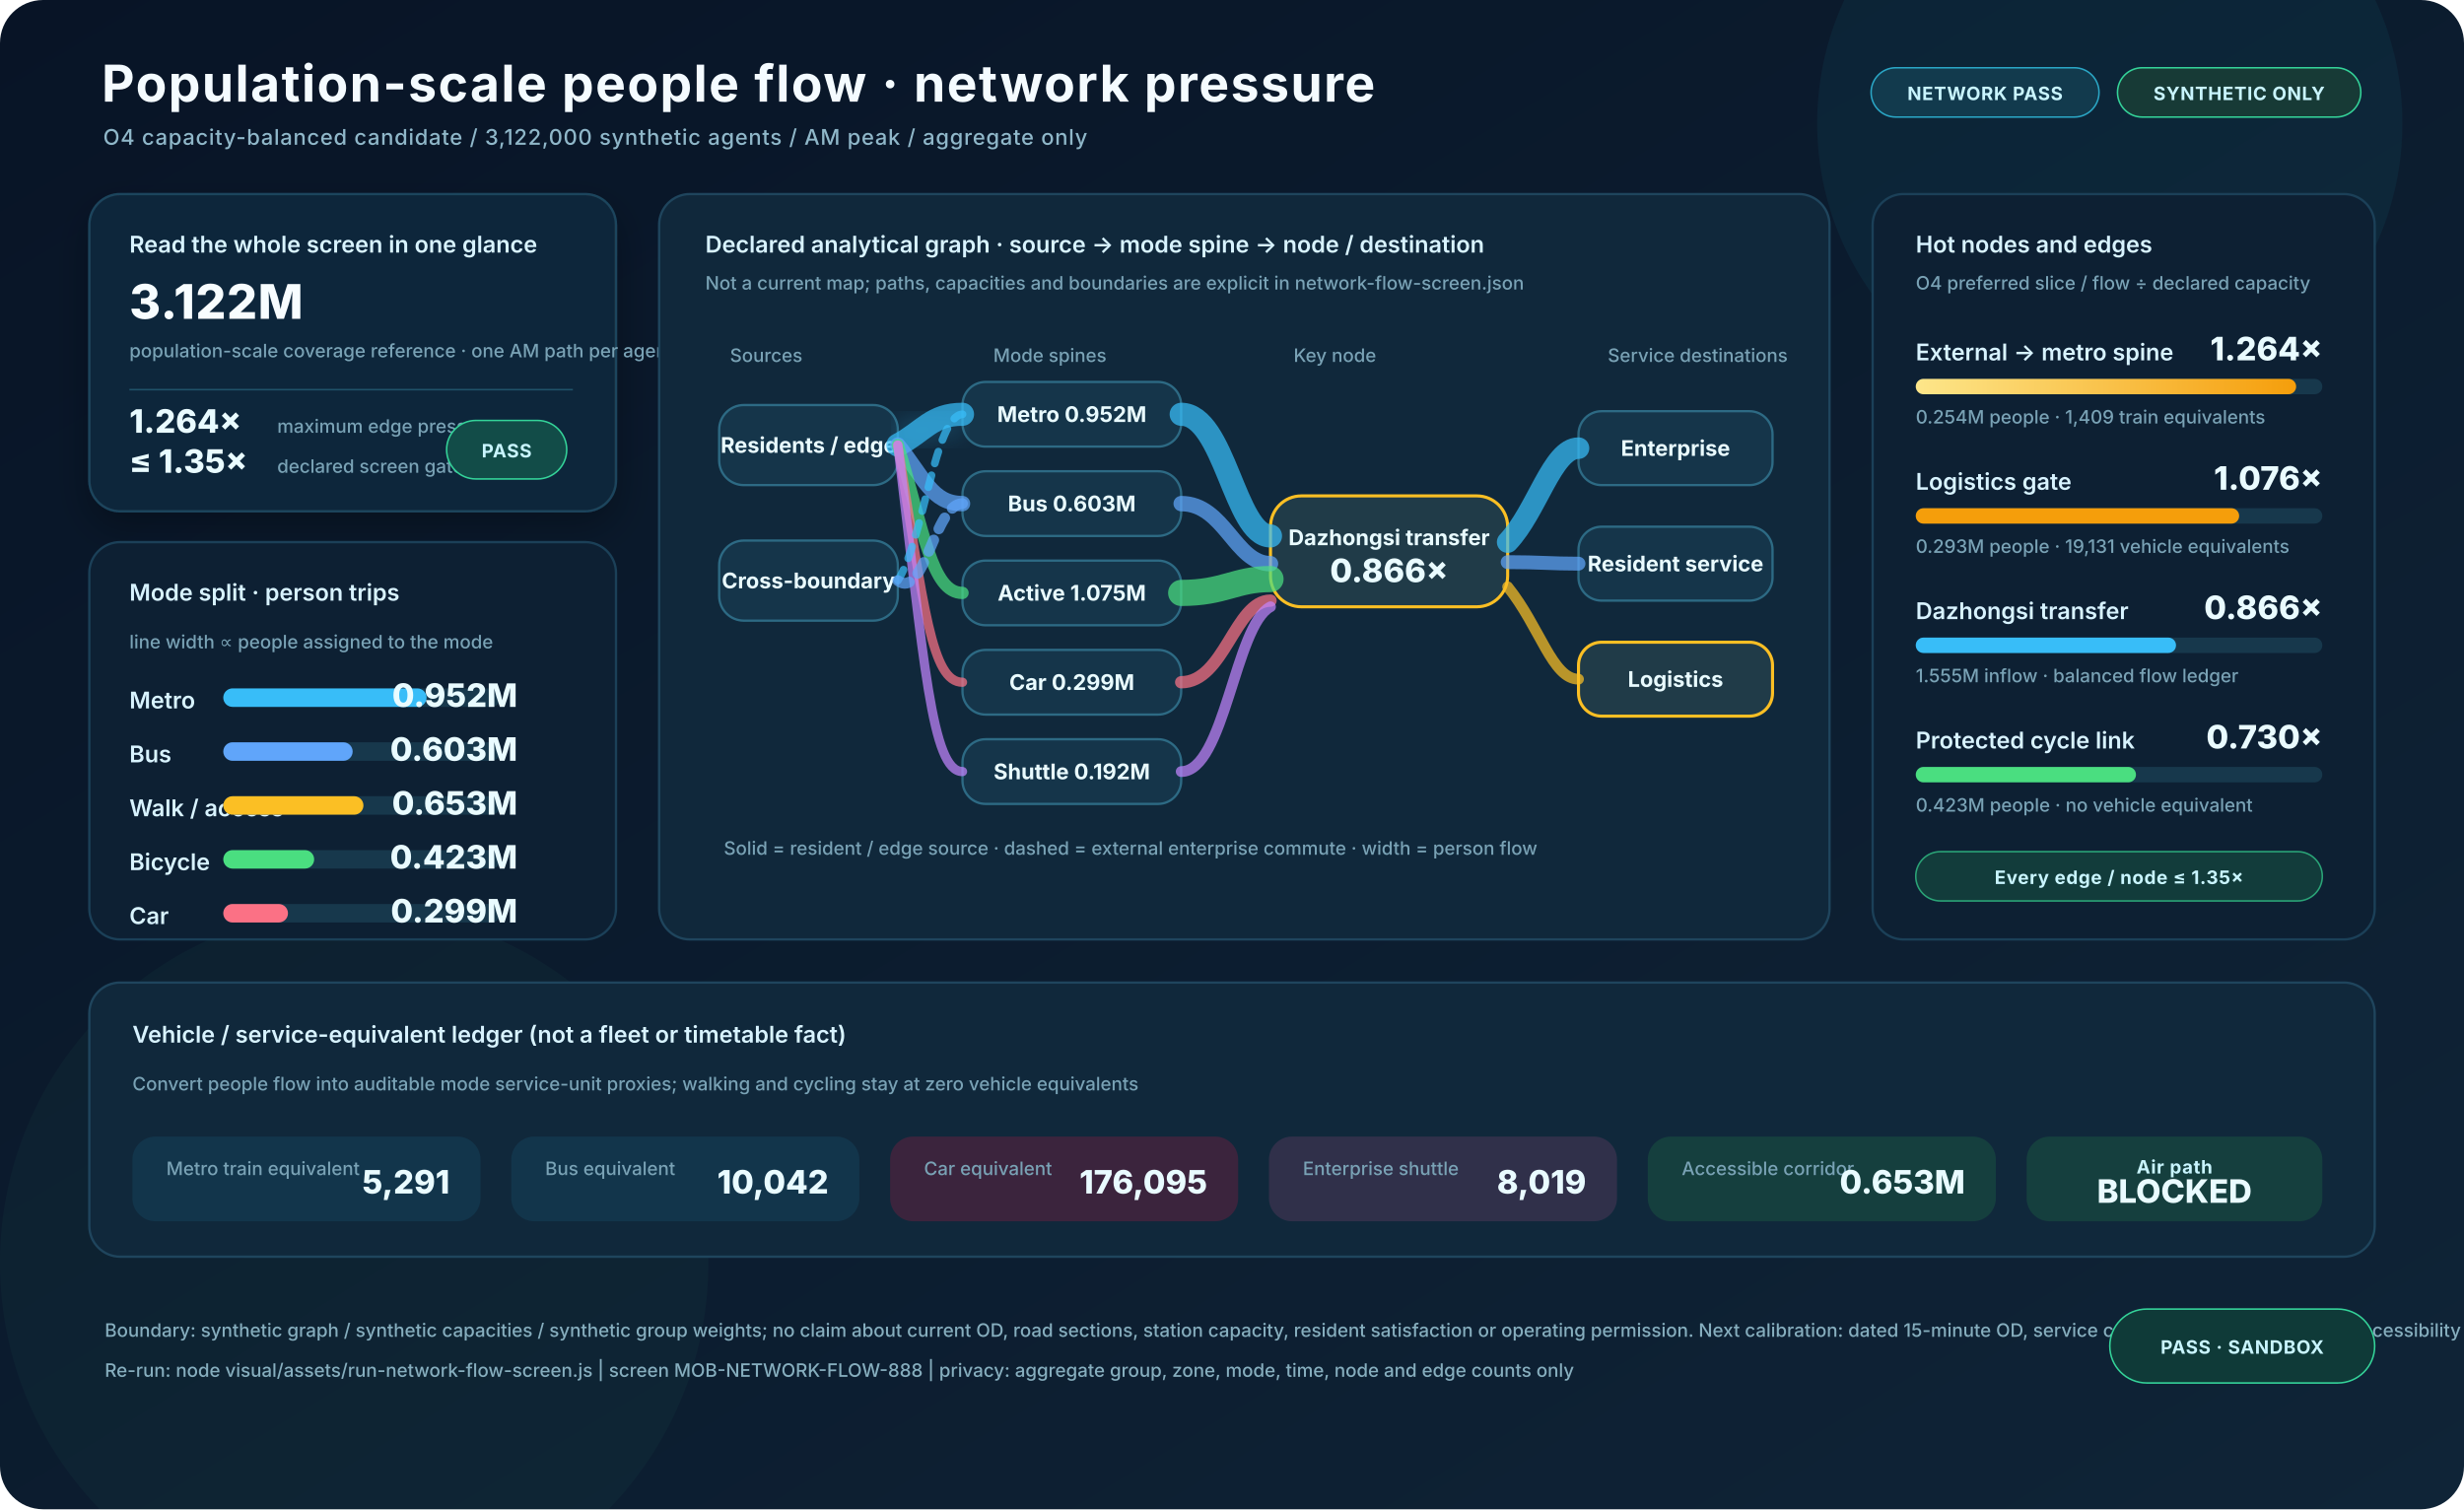
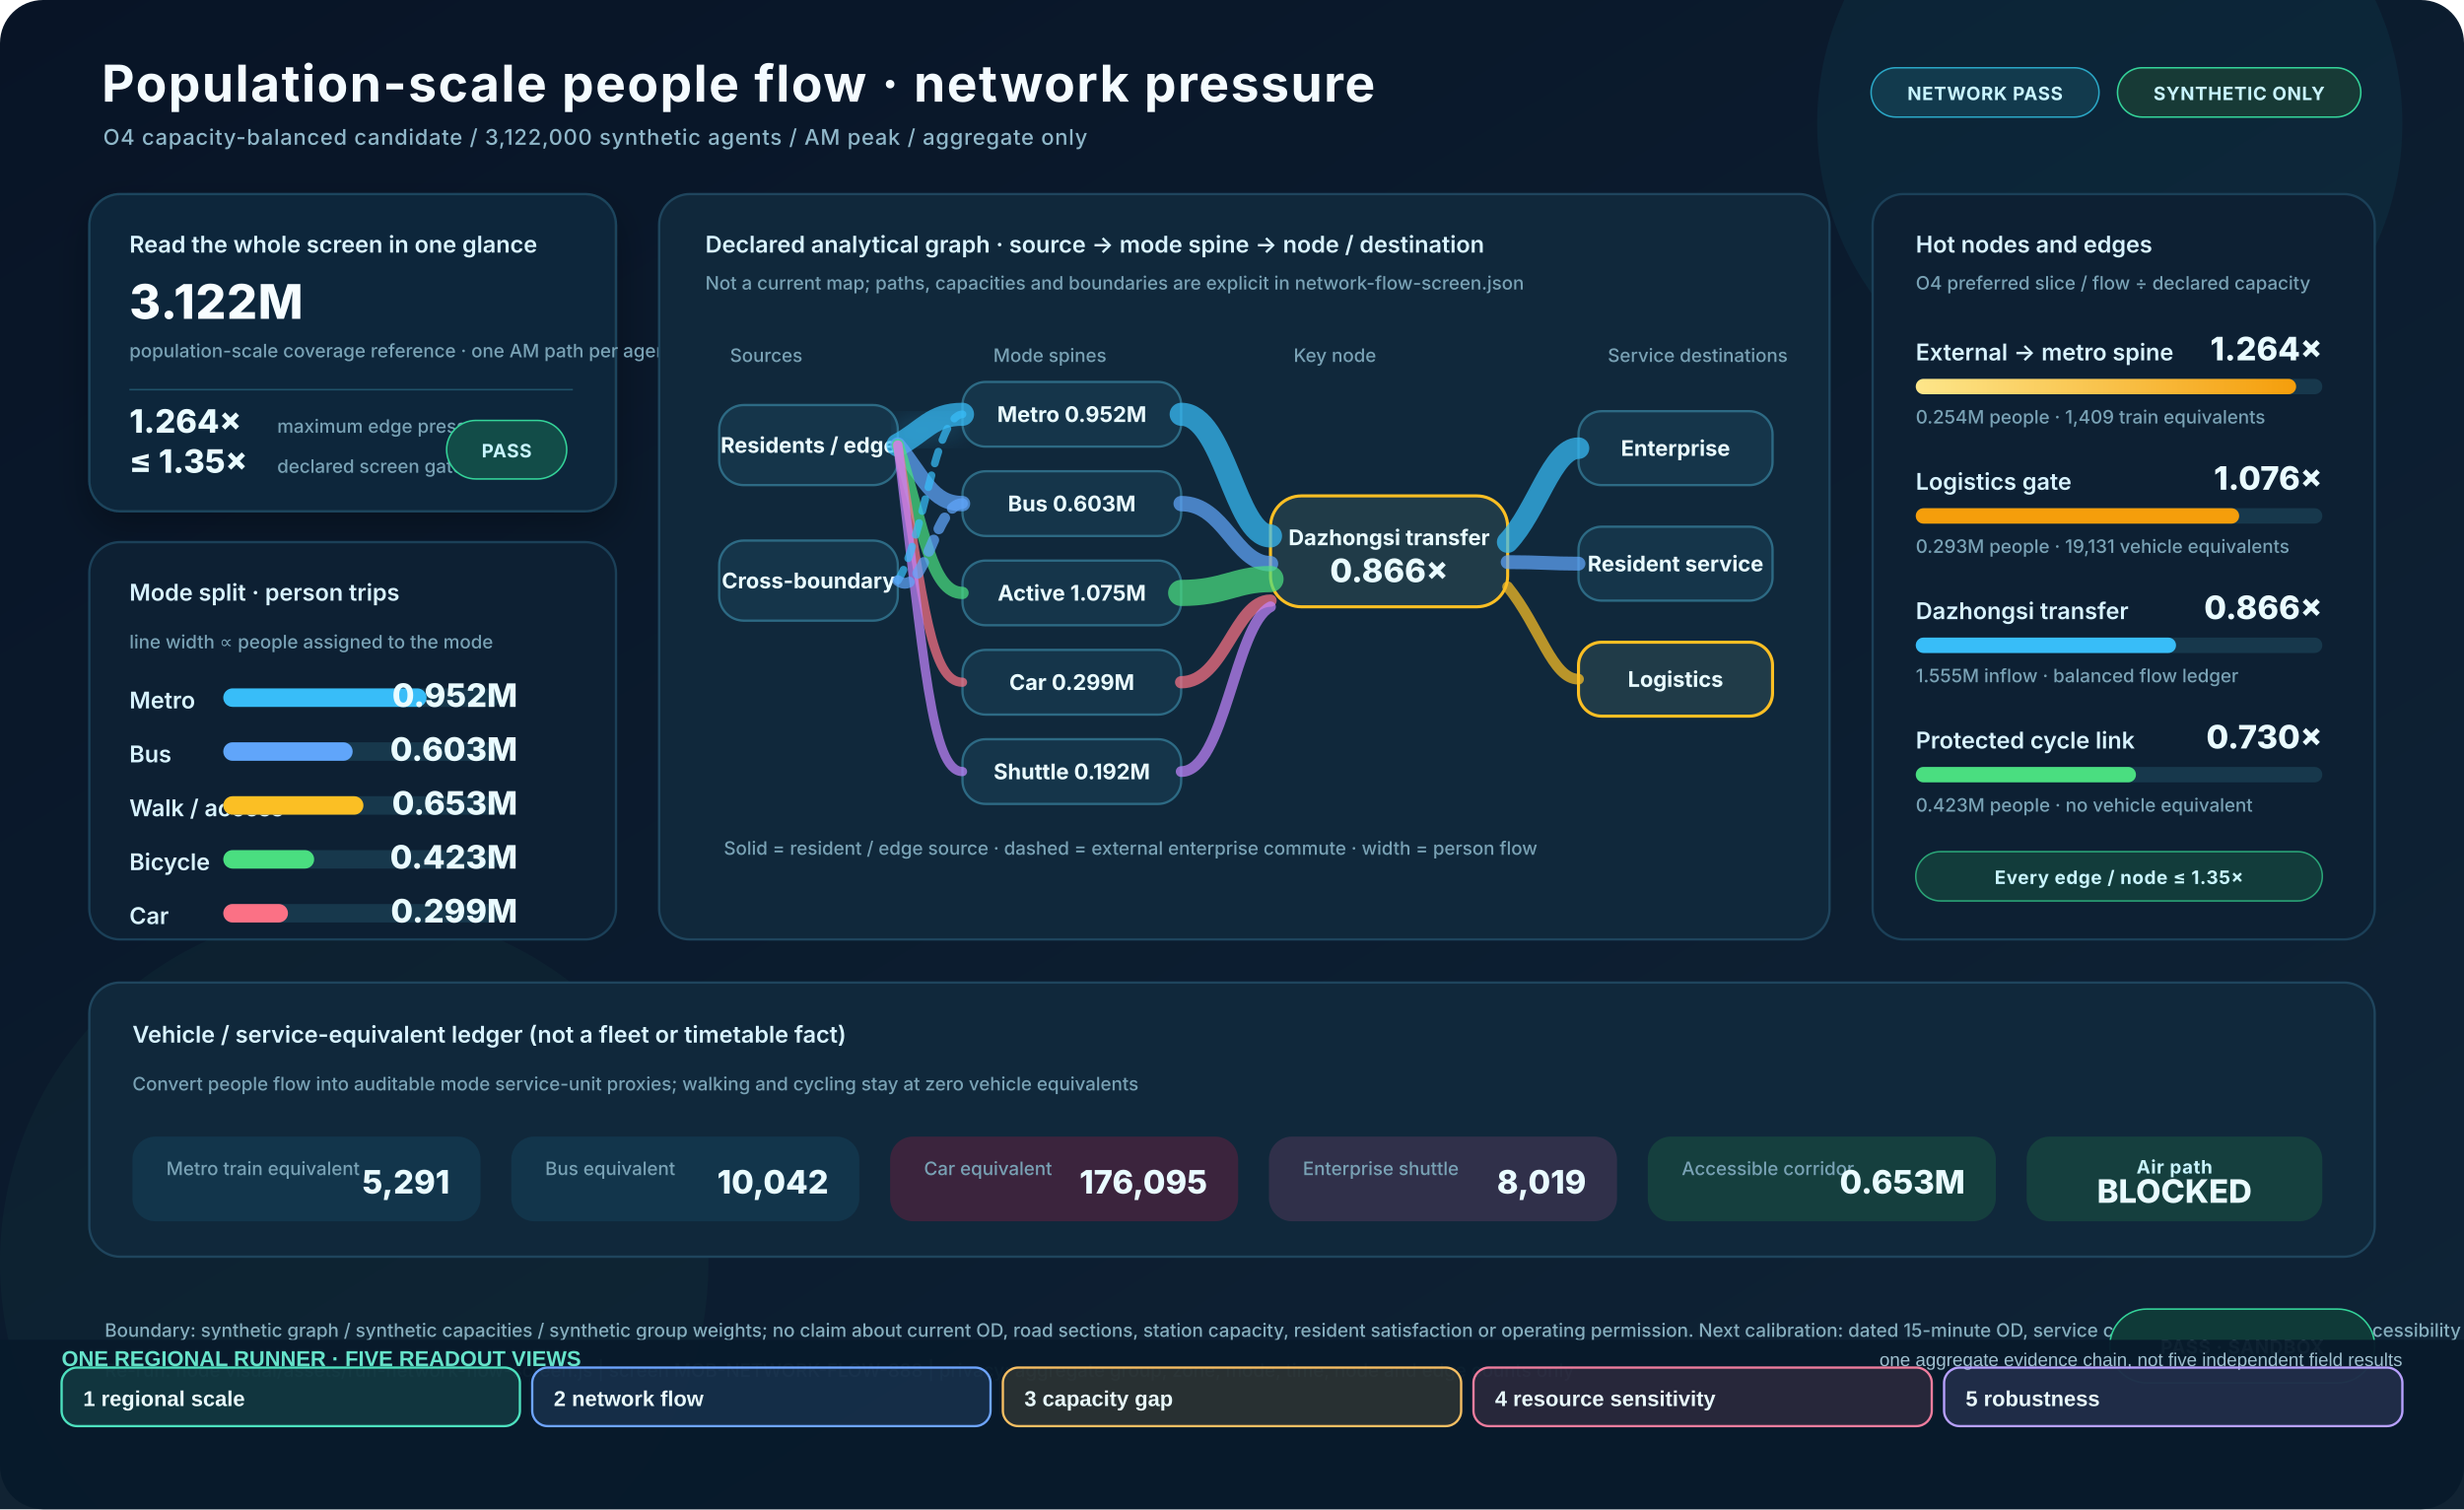
<svg xmlns="http://www.w3.org/2000/svg" width="1600" height="980" viewBox="0 0 1600 980" role="img" aria-labelledby="title desc">
  <defs>
    <linearGradient id="bg" x1="0" x2="1" y1="0" y2="1">
      <stop stop-color="#081426" />
      <stop offset="1" stop-color="#0f2437" />
    </linearGradient>
    <linearGradient id="cyan" x1="0" x2="1">
      <stop stop-color="#39d8ff" />
      <stop offset="1" stop-color="#38bdf8" />
    </linearGradient>
    <linearGradient id="green" x1="0" x2="1">
      <stop stop-color="#5eead4" />
      <stop offset="1" stop-color="#34d399" />
    </linearGradient>
    <linearGradient id="amber" x1="0" x2="1">
      <stop stop-color="#fde68a" />
      <stop offset="1" stop-color="#f59e0b" />
    </linearGradient>
    <filter id="shadow" x="-20%" y="-20%" width="140%" height="140%">
      <feDropShadow dx="0" dy="10" stdDeviation="12" flood-color="#000" flood-opacity=".28" />
    </filter>
    <filter id="soft">
      <feGaussianBlur stdDeviation="8" />
    </filter>
    <style>
      .bg{fill:url(#bg)} .panel{fill:#10283b;stroke:#1f455d;stroke-width:1.5} .panel2{fill:#0d2033;stroke:#1b4058;stroke-width:1.5}
      .title{font:700 33px -apple-system,BlinkMacSystemFont,"SF Pro Display",sans-serif;fill:#f4fbff;letter-spacing:1px}
      .sub{font:500 14px -apple-system,BlinkMacSystemFont,"SF Pro Text",sans-serif;fill:#8fb7c9;letter-spacing:.5px}
      .label{font:600 15px -apple-system,BlinkMacSystemFont,"SF Pro Text",sans-serif;fill:#d8f3ff}
      .muted{font:500 12px -apple-system,BlinkMacSystemFont,"SF Pro Text",sans-serif;fill:#79a2b5}
      .metric{font:800 31px -apple-system,BlinkMacSystemFont,"SF Pro Display",sans-serif;fill:#f7fdff;letter-spacing:.5px}
      .smallmetric{font:800 21px -apple-system,BlinkMacSystemFont,"SF Pro Display",sans-serif;fill:#e9fbff}
      .chip{font:700 12px -apple-system,BlinkMacSystemFont,"SF Pro Text",sans-serif;fill:#c9f5ff;letter-spacing:.4px}
      .node{fill:#15354a;stroke:#2d6a84;stroke-width:1.5} .nodeHot{fill:#203b48;stroke:#fbbf24;stroke-width:2}
      .nodeText{font:700 14px -apple-system,BlinkMacSystemFont,"SF Pro Text",sans-serif;fill:#e9fbff}
      .edge{fill:none;stroke-linecap:round;opacity:.72} .edgeGlow{fill:none;stroke-linecap:round;opacity:.16;filter:url(#soft)}
      .barbg{fill:#17384c} .bar{fill:url(#cyan)} .barHot{fill:url(#amber)}
      .footer{font:500 12px -apple-system,BlinkMacSystemFont,"SF Pro Text",sans-serif;fill:#86aebe}
    </style>
  </defs>
  <rect class="bg" width="1600" height="980" rx="28" />
  <circle cx="1370" cy="80" r="190" fill="#1bc4dc" opacity=".06" />
  <circle cx="230" cy="820" r="230" fill="#34d399" opacity=".04" />
  <text x="66" y="66" class="title">Population-scale people flow · network pressure</text>
  <text x="67" y="94" class="sub">O4 capacity-balanced candidate / 3,122,000 synthetic agents / AM peak / aggregate only</text>
  <rect x="1215" y="44" width="148" height="32" rx="16" fill="#123a4d" stroke="#2aa6c5" />
  <text x="1289" y="65" class="chip" text-anchor="middle">NETWORK PASS</text>
  <rect x="1375" y="44" width="158" height="32" rx="16" fill="#173a36" stroke="#34d399" />
  <text x="1454" y="65" class="chip" text-anchor="middle">SYNTHETIC ONLY</text>
  <rect x="58" y="126" width="342" height="206" rx="20" class="panel" filter="url(#shadow)" />
  <text x="84" y="164" class="label">Read the whole screen in one glance</text>
  <text x="84" y="207" class="metric">3.122M</text>
  <text x="84" y="232" class="muted">population-scale coverage reference · one AM path per agent</text>
  <line x1="84" y1="253" x2="372" y2="253" stroke="#1f5269" />
  <text x="84" y="281" class="smallmetric">1.264×</text>
  <text x="180" y="281" class="muted">maximum edge pressure</text>
  <text x="84" y="307" class="smallmetric" fill="#5eead4">≤ 1.35×</text>
  <text x="180" y="307" class="muted">declared screen gate</text>
  <rect x="290" y="273" width="78" height="38" rx="19" fill="#124c48" stroke="#34d399" />
  <text x="329" y="297" class="chip" text-anchor="middle">PASS</text>
  <rect x="58" y="352" width="342" height="258" rx="20" class="panel2" />
  <text x="84" y="390" class="label">Mode split · person trips</text>
  <text x="84" y="421" class="muted">line width ∝ people assigned to the mode</text>
  <text x="84" y="460" class="label">Metro</text>
  <rect x="145" y="447" width="180" height="12" rx="6" class="barbg" />
  <rect x="145" y="447" width="132" height="12" rx="6" fill="#38bdf8" />
  <text x="336" y="459" class="smallmetric" text-anchor="end">0.952M</text>
  <text x="84" y="495" class="label">Bus</text>
  <rect x="145" y="482" width="180" height="12" rx="6" class="barbg" />
  <rect x="145" y="482" width="84" height="12" rx="6" fill="#60a5fa" />
  <text x="336" y="494" class="smallmetric" text-anchor="end">0.603M</text>
  <text x="84" y="530" class="label">Walk / access</text>
  <rect x="145" y="517" width="180" height="12" rx="6" class="barbg" />
  <rect x="145" y="517" width="91" height="12" rx="6" fill="#fbbf24" />
  <text x="336" y="529" class="smallmetric" text-anchor="end">0.653M</text>
  <text x="84" y="565" class="label">Bicycle</text>
  <rect x="145" y="552" width="180" height="12" rx="6" class="barbg" />
  <rect x="145" y="552" width="59" height="12" rx="6" fill="#4ade80" />
  <text x="336" y="564" class="smallmetric" text-anchor="end">0.423M</text>
  <text x="84" y="600" class="label">Car</text>
  <rect x="145" y="587" width="180" height="12" rx="6" class="barbg" />
  <rect x="145" y="587" width="42" height="12" rx="6" fill="#fb7185" />
  <text x="336" y="599" class="smallmetric" text-anchor="end">0.299M</text>
  <rect x="428" y="126" width="760" height="484" rx="20" class="panel" />
  <text x="458" y="164" class="label">Declared analytical graph · source → mode spine → node / destination</text>
  <text x="458" y="188" class="muted">Not a current map; paths, capacities and boundaries are explicit in network-flow-screen.json</text>
  <text x="474" y="235" class="muted">Sources</text>
  <text x="645" y="235" class="muted">Mode spines</text>
  <text x="840" y="235" class="muted">Key node</text>
  <text x="1044" y="235" class="muted">Service destinations</text>
  <rect x="467" y="263" width="116" height="52" rx="16" class="node" />
  <text x="525" y="294" class="nodeText" text-anchor="middle">Residents / edge</text>
  <rect x="467" y="351" width="116" height="52" rx="16" class="node" />
  <text x="525" y="382" class="nodeText" text-anchor="middle">Cross-boundary</text>
  <rect x="625" y="248" width="142" height="42" rx="15" class="node" />
  <text x="696" y="274" class="nodeText" text-anchor="middle">Metro 0.952M</text>
  <rect x="625" y="306" width="142" height="42" rx="15" class="node" />
  <text x="696" y="332" class="nodeText" text-anchor="middle">Bus 0.603M</text>
  <rect x="625" y="364" width="142" height="42" rx="15" class="node" />
  <text x="696" y="390" class="nodeText" text-anchor="middle">Active 1.075M</text>
  <rect x="625" y="422" width="142" height="42" rx="15" class="node" />
  <text x="696" y="448" class="nodeText" text-anchor="middle">Car 0.299M</text>
  <rect x="625" y="480" width="142" height="42" rx="15" class="node" />
  <text x="696" y="506" class="nodeText" text-anchor="middle">Shuttle 0.192M</text>
  <rect x="825" y="322" width="154" height="72" rx="20" class="nodeHot" />
  <text x="902" y="354" class="nodeText" text-anchor="middle">Dazhongsi transfer</text>
  <text x="902" y="378" class="smallmetric" text-anchor="middle">0.866×</text>
  <rect x="1025" y="267" width="126" height="48" rx="15" class="node" />
  <text x="1088" y="296" class="nodeText" text-anchor="middle">Enterprise</text>
  <rect x="1025" y="342" width="126" height="48" rx="15" class="node" />
  <text x="1088" y="371" class="nodeText" text-anchor="middle">Resident service</text>
  <rect x="1025" y="417" width="126" height="48" rx="15" class="nodeHot" />
  <text x="1088" y="446" class="nodeText" text-anchor="middle">Logistics</text>
  <path d="M583 289 C600 280 605 269 625 269" class="edgeGlow" stroke="#38bdf8" stroke-width="25" />
  <path d="M583 289 C600 280 605 269 625 269" class="edge" stroke="#38bdf8" stroke-width="15" />
  <path d="M583 289 C600 310 605 327 625 327" class="edge" stroke="#60a5fa" stroke-width="10" />
  <path d="M583 289 C600 345 605 385 625 385" class="edge" stroke="#4ade80" stroke-width="8" />
  <path d="M583 289 C600 395 605 443 625 443" class="edge" stroke="#fb7185" stroke-width="6" />
  <path d="M583 289 C600 430 605 501 625 501" class="edge" stroke="#c084fc" stroke-width="6" />
  <path d="M583 377 C600 350 607 270 625 269" class="edge" stroke="#38bdf8" stroke-width="5" stroke-dasharray="8 8" />
  <path d="M583 377 C600 390 607 327 625 327" class="edge" stroke="#60a5fa" stroke-width="7" stroke-dasharray="8 8" />
  <path d="M767 269 C795 269 802 348 825 348" class="edge" stroke="#38bdf8" stroke-width="15" />
  <path d="M767 327 C795 327 802 366 825 366" class="edge" stroke="#60a5fa" stroke-width="10" />
  <path d="M767 385 C795 385 802 376 825 376" class="edge" stroke="#4ade80" stroke-width="17" />
  <path d="M767 443 C795 443 802 390 825 390" class="edge" stroke="#fb7185" stroke-width="8" />
  <path d="M767 501 C795 501 802 406 825 394" class="edge" stroke="#c084fc" stroke-width="7" />
  <path d="M979 352 C998 332 1008 291 1025 291" class="edge" stroke="#38bdf8" stroke-width="14" />
  <path d="M979 365 C1000 365 1007 366 1025 366" class="edge" stroke="#60a5fa" stroke-width="9" />
  <path d="M979 381 C1000 407 1008 441 1025 441" class="edge" stroke="#fbbf24" stroke-width="7" />
  <text x="470" y="555" class="muted">Solid = resident / edge source · dashed = external enterprise commute · width = person flow</text>
  <rect x="1216" y="126" width="326" height="484" rx="20" class="panel2" />
  <text x="1244" y="164" class="label">Hot nodes and edges</text>
  <text x="1244" y="188" class="muted">O4 preferred slice / flow ÷ declared capacity</text>
  <text x="1244" y="234" class="label">External → metro spine</text>
  <text x="1508" y="234" class="smallmetric" text-anchor="end">1.264×</text>
  <rect x="1244" y="246" width="264" height="10" rx="5" class="barbg" />
  <rect x="1244" y="246" width="247" height="10" rx="5" class="barHot" />
  <text x="1244" y="275" class="muted">0.254M people · 1,409 train equivalents</text>
  <text x="1244" y="318" class="label">Logistics gate</text>
  <text x="1508" y="318" class="smallmetric" text-anchor="end">1.076×</text>
  <rect x="1244" y="330" width="264" height="10" rx="5" class="barbg" />
  <rect x="1244" y="330" width="210" height="10" rx="5" fill="#f59e0b" />
  <text x="1244" y="359" class="muted">0.293M people · 19,131 vehicle equivalents</text>
  <text x="1244" y="402" class="label">Dazhongsi transfer</text>
  <text x="1508" y="402" class="smallmetric" text-anchor="end">0.866×</text>
  <rect x="1244" y="414" width="264" height="10" rx="5" class="barbg" />
  <rect x="1244" y="414" width="169" height="10" rx="5" fill="#38bdf8" />
  <text x="1244" y="443" class="muted">1.555M inflow · balanced flow ledger</text>
  <text x="1244" y="486" class="label">Protected cycle link</text>
  <text x="1508" y="486" class="smallmetric" text-anchor="end">0.730×</text>
  <rect x="1244" y="498" width="264" height="10" rx="5" class="barbg" />
  <rect x="1244" y="498" width="143" height="10" rx="5" fill="#4ade80" />
  <text x="1244" y="527" class="muted">0.423M people · no vehicle equivalent</text>
  <rect x="1244" y="553" width="264" height="32" rx="16" fill="#123c3b" stroke="#2aa477" />
  <text x="1376" y="574" class="chip" text-anchor="middle">Every edge / node ≤ 1.35×</text>
  <rect x="58" y="638" width="1484" height="178" rx="20" class="panel" />
  <text x="86" y="677" class="label">Vehicle / service-equivalent ledger (not a fleet or timetable fact)</text>
  <text x="86" y="708" class="muted">Convert people flow into auditable mode service-unit proxies; walking and cycling stay at zero vehicle equivalents</text>
  <rect x="86" y="738" width="226" height="55" rx="15" fill="#12354b" />
  <text x="108" y="763" class="muted">Metro train equivalent</text>
  <text x="292" y="775" class="smallmetric" text-anchor="end">5,291</text>
  <rect x="332" y="738" width="226" height="55" rx="15" fill="#12354b" />
  <text x="354" y="763" class="muted">Bus equivalent</text>
  <text x="538" y="775" class="smallmetric" text-anchor="end">10,042</text>
  <rect x="578" y="738" width="226" height="55" rx="15" fill="#3b243d" />
  <text x="600" y="763" class="muted">Car equivalent</text>
  <text x="784" y="775" class="smallmetric" text-anchor="end">176,095</text>
  <rect x="824" y="738" width="226" height="55" rx="15" fill="#30304a" />
  <text x="846" y="763" class="muted">Enterprise shuttle</text>
  <text x="1030" y="775" class="smallmetric" text-anchor="end">8,019</text>
  <rect x="1070" y="738" width="226" height="55" rx="15" fill="#153f3e" />
  <text x="1092" y="763" class="muted">Accessible corridor</text>
  <text x="1276" y="775" class="smallmetric" text-anchor="end">0.653M</text>
  <rect x="1316" y="738" width="192" height="55" rx="15" fill="#153f3e" />
  <text x="1412" y="762" class="chip" text-anchor="middle">Air path</text>
  <text x="1412" y="781" class="smallmetric" text-anchor="middle">BLOCKED</text>
  <text x="68" y="868" class="footer">Boundary: synthetic graph / synthetic capacities / synthetic group weights; no claim about current OD, road sections, station capacity, resident satisfaction or operating permission. Next calibration: dated 15-minute OD, service capacity, curb/intersection, accessibility and shuttle evidence.</text>
  <text x="68" y="894" class="footer">Re-run: node visual/assets/run-network-flow-screen.js  |  screen MOB-NETWORK-FLOW-888  |  privacy: aggregate group, zone, mode, time, node and edge counts only</text>
  <rect x="1370" y="850" width="172" height="48" rx="24" fill="#0f3a38" stroke="#34d399" />
  <text x="1456" y="879" class="chip" text-anchor="middle">PASS · SANDBOX</text>
+   <g id="evidence-chain-ribbon">
+     <rect x="0" y="870" width="1600" height="110" fill="#071A2B" opacity=".96" />
+     <text x="40" y="887" font-family="Arial,sans-serif" font-size="14" font-weight="800" fill="#66E3CA">ONE REGIONAL RUNNER · FIVE READOUT VIEWS</text>
+     <text x="1560" y="887" text-anchor="end" font-family="Arial,sans-serif" font-size="12" fill="#9FC0CF">one aggregate evidence chain, not five independent field results</text>
+     <rect x="40.0" y="888" width="297.6" height="38" rx="10" fill="#4DE1BF22" stroke="#4DE1BF" stroke-width="1.5" />
+     <text x="54.0" y="913" font-family="Arial,sans-serif" font-size="14" font-weight="800" fill="#E8F8FA">1  regional scale</text>
+     <rect x="345.6" y="888" width="297.6" height="38" rx="10" fill="#6EA5FF22" stroke="#6EA5FF" stroke-width="1.5" />
+     <text x="359.6" y="913" font-family="Arial,sans-serif" font-size="14" font-weight="800" fill="#E8F8FA">2  network flow</text>
+     <rect x="651.2" y="888" width="297.6" height="38" rx="10" fill="#F7BF6322" stroke="#F7BF63" stroke-width="1.5" />
+     <text x="665.2" y="913" font-family="Arial,sans-serif" font-size="14" font-weight="800" fill="#E8F8FA">3  capacity gap</text>
+     <rect x="956.8" y="888" width="297.6" height="38" rx="10" fill="#F07D9E22" stroke="#F07D9E" stroke-width="1.5" />
+     <text x="970.8" y="913" font-family="Arial,sans-serif" font-size="14" font-weight="800" fill="#E8F8FA">4  resource sensitivity</text>
+     <rect x="1262.4" y="888" width="297.6" height="38" rx="10" fill="#B8A1FF22" stroke="#B8A1FF" stroke-width="1.5" />
+     <text x="1276.4" y="913" font-family="Arial,sans-serif" font-size="14" font-weight="800" fill="#E8F8FA">5  robustness</text>
+   </g>
</svg>
